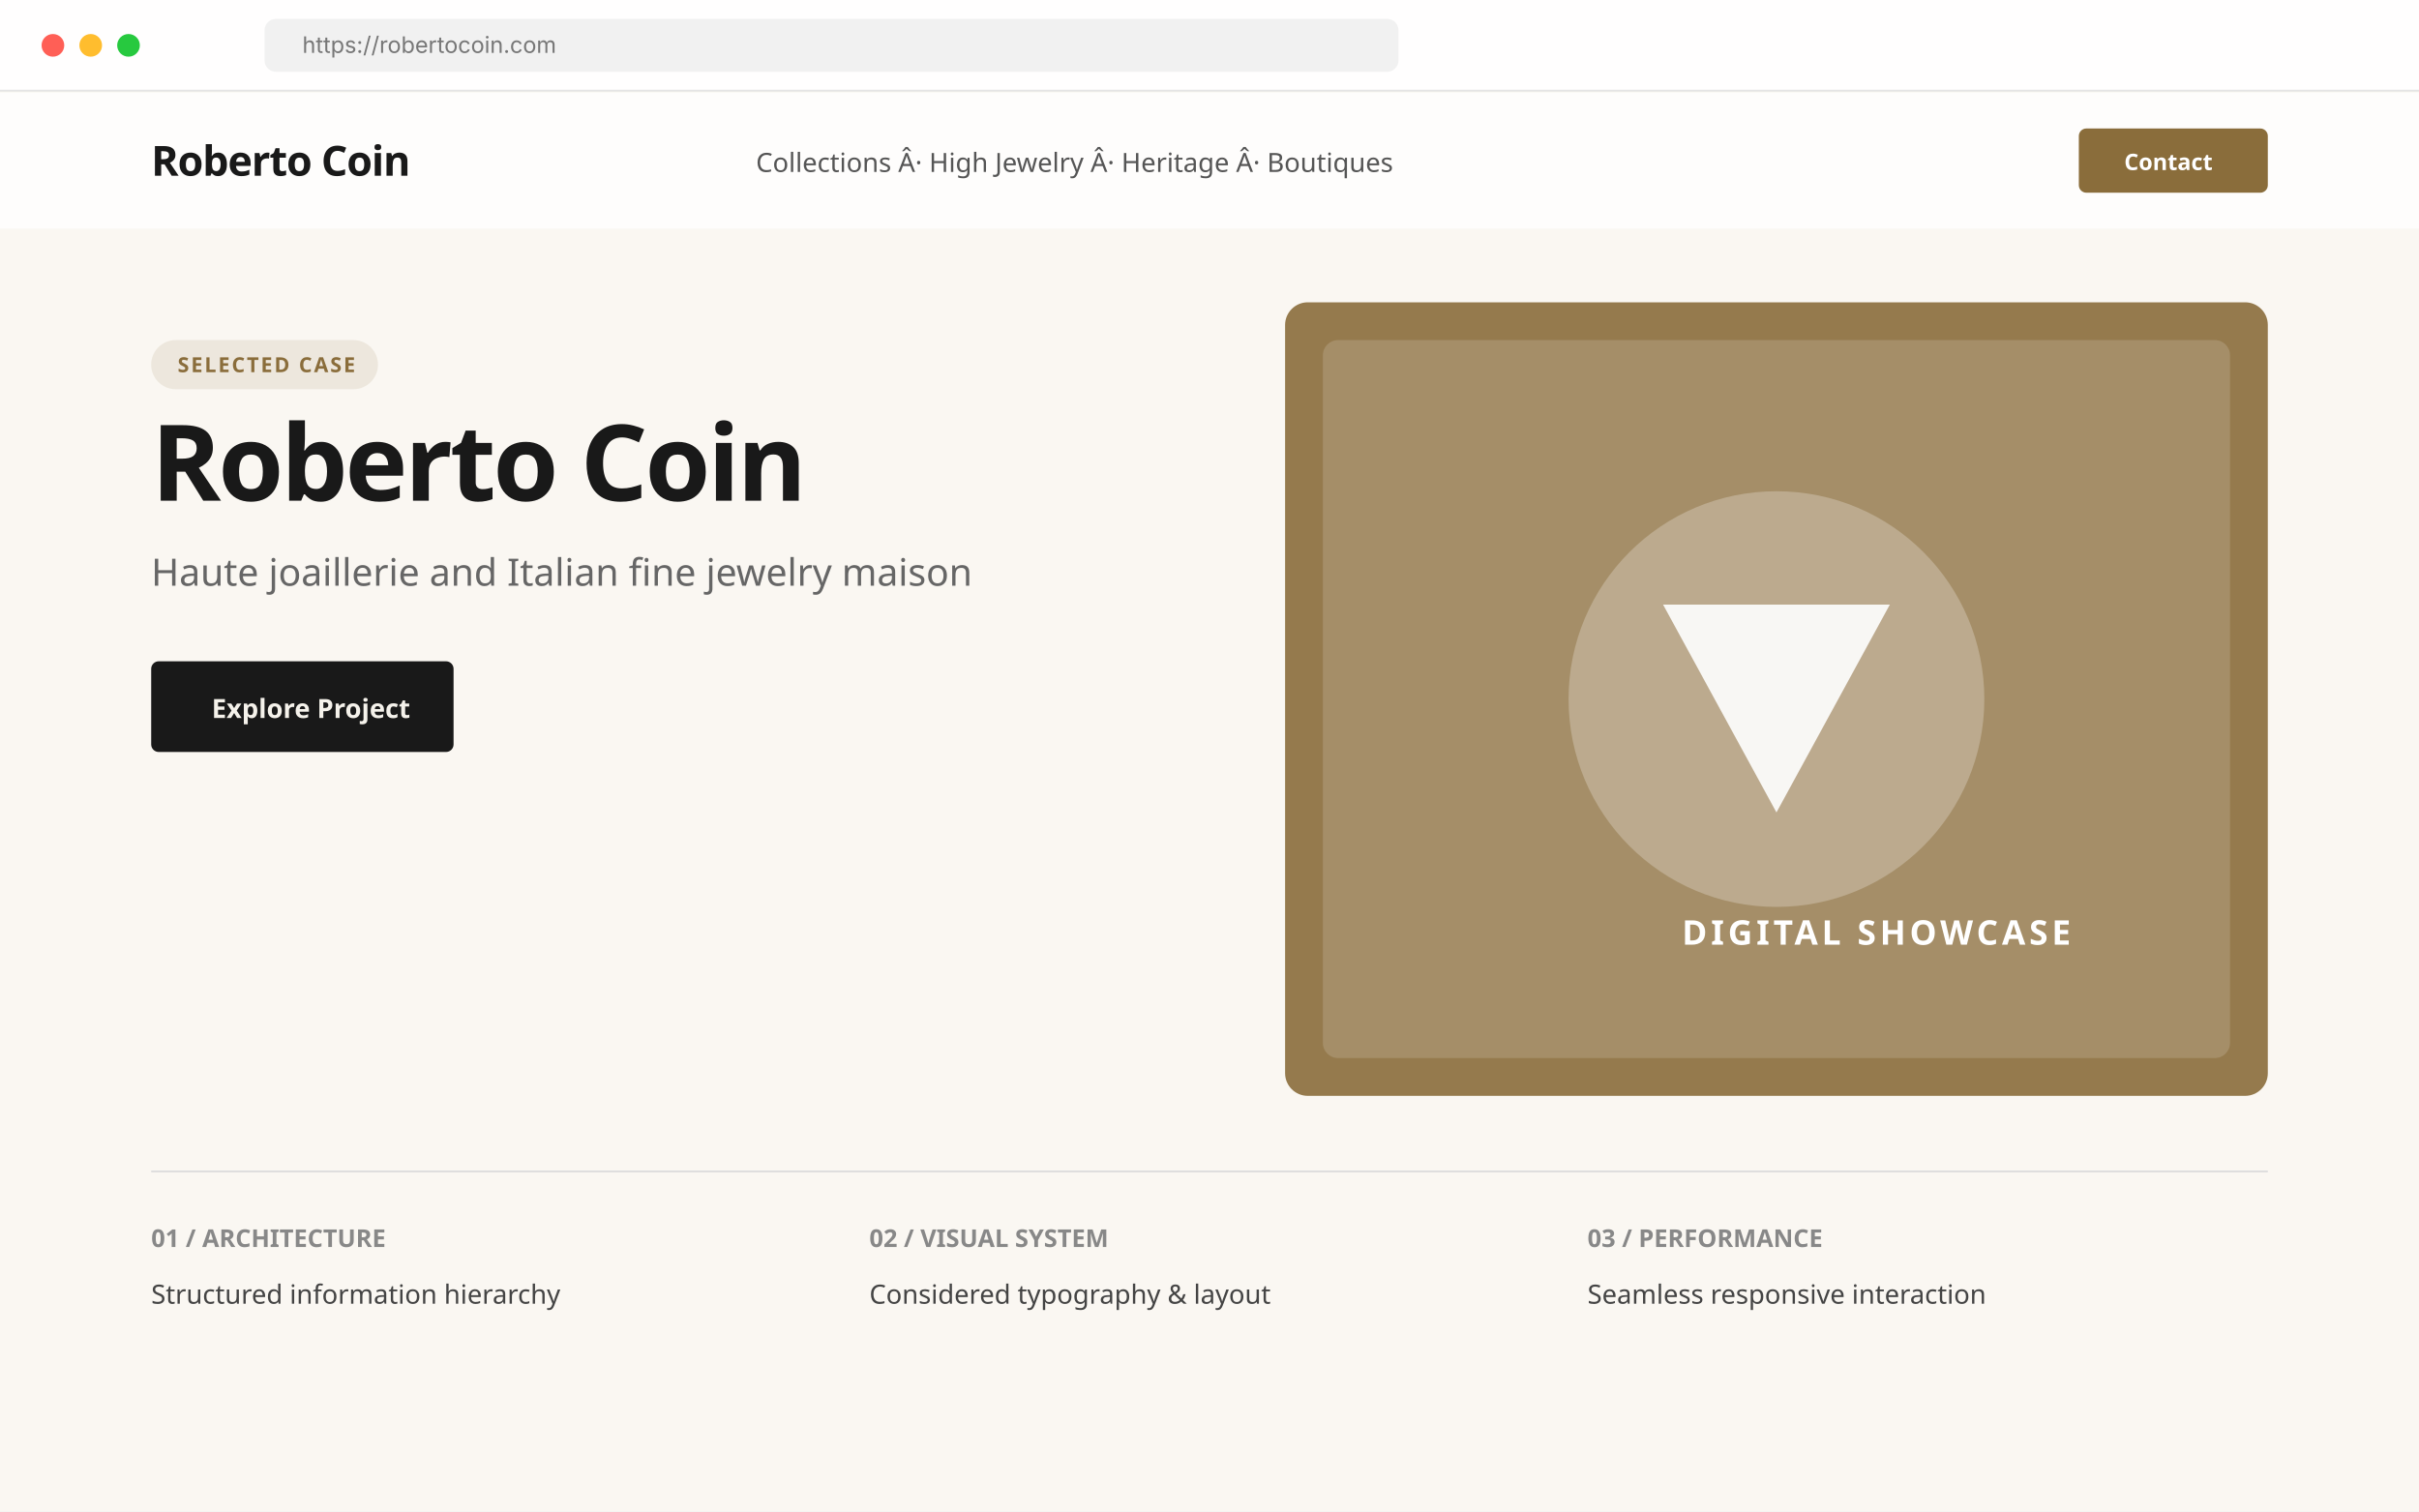
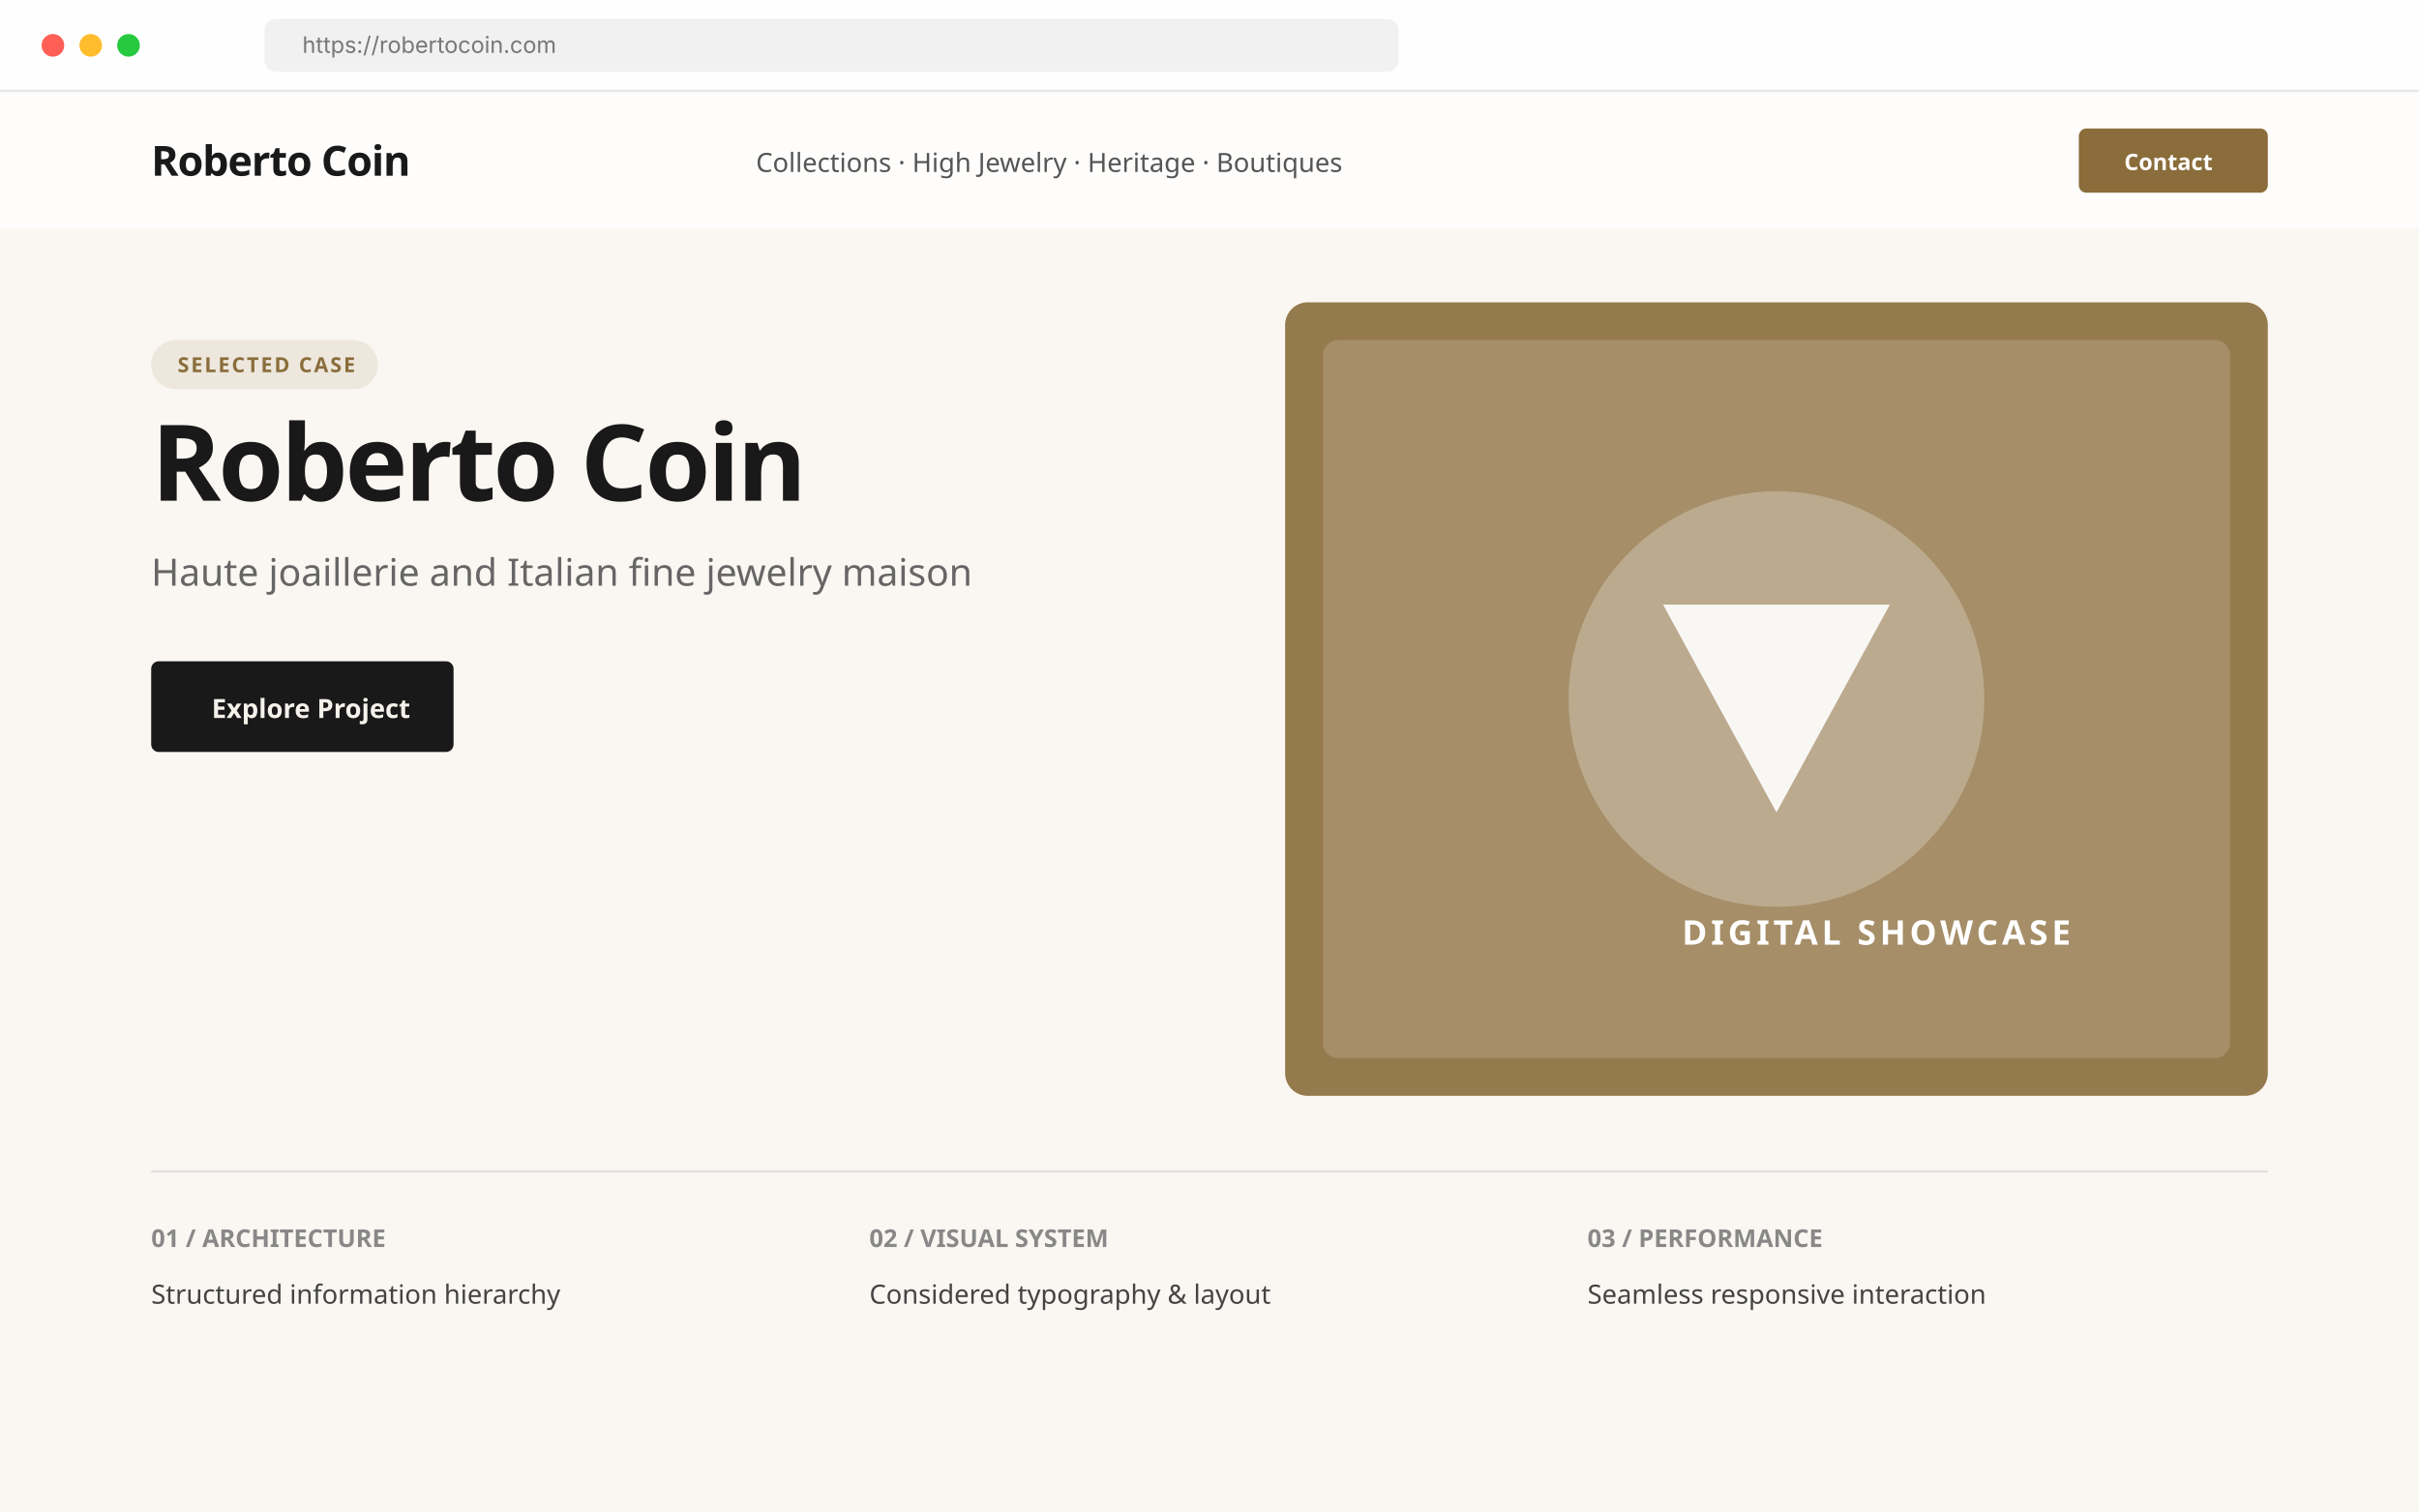
<svg xmlns="http://www.w3.org/2000/svg" viewBox="0 0 1280 800" width="1280" height="800" fill="none">
  <rect width="1280" height="800" fill="#FAF7F2" />
  <rect width="1280" height="48" fill="#FFFFFF" fill-opacity="0.9" />
  <line x1="0" y1="48" x2="1280" y2="48" stroke="#E5E5E5" stroke-width="1" />
  <circle cx="28" cy="24" r="6" fill="#FF5F56" />
  <circle cx="48" cy="24" r="6" fill="#FFBD2E" />
  <circle cx="68" cy="24" r="6" fill="#27C93F" />
  <rect x="140" y="10" width="600" height="28" rx="6" fill="#F1F1F1" />
  <text x="160" y="28" font-family="system-ui, -apple-system, sans-serif" font-size="12" fill="#777777">https://robertocoin.com</text>
  <rect x="0" y="49" width="1280" height="72" fill="#FFFFFF" fill-opacity="0.8" />
  <text x="80" y="93" font-family="'Manrope', sans-serif" font-weight="800" font-size="22" letter-spacing="-0.5" fill="#191919">Roberto Coin</text>
-   <text x="400" y="91" font-family="'Manrope', sans-serif" font-weight="500" font-size="14" fill="#555555">Collections Â· High Jewelry Â· Heritage Â· Boutiques</text>
+   <text x="400" y="91" font-family="'Manrope', sans-serif" font-weight="500" font-size="14" fill="#555555">Collections · High Jewelry · Heritage · Boutiques</text>
  <rect x="1100" y="68" width="100" height="34" rx="4" fill="#8A6D3B" />
  <text x="1124" y="90" font-family="'Manrope', sans-serif" font-weight="600" font-size="12" fill="#FFFFFF">Contact</text>
  <g transform="translate(80, 180)">
    <rect x="0" y="0" width="120" height="26" rx="13" fill="#8A6D3B" fill-opacity="0.12" />
    <text x="14" y="17" font-family="'Manrope', sans-serif" font-weight="600" font-size="11" letter-spacing="1" fill="#8A6D3B">SELECTED CASE</text>
    <text x="0" y="85" font-family="'Manrope', sans-serif" font-weight="800" font-size="56" letter-spacing="-1.5" fill="#191919">Roberto Coin</text>
    <text x="0" y="130" font-family="'Manrope', sans-serif" font-weight="400" font-size="20" fill="#666666">Haute joaillerie and Italian fine jewelry maison</text>
    <rect x="0" y="170" width="160" height="48" rx="4" fill="#191919" />
    <text x="32" y="200" font-family="'Manrope', sans-serif" font-weight="600" font-size="14" fill="#F5F2EB">Explore Project</text>
  </g>
  <g transform="translate(680, 160)">
    <rect width="520" height="420" rx="12" fill="#8A6D3B" fill-opacity="0.9" />
    <rect x="20" y="20" width="480" height="380" rx="8" fill="#FFFFFF" fill-opacity="0.15" />
    <circle cx="260" cy="210" r="110" fill="#FFFFFF" fill-opacity="0.25" />
    <polygon points="200,160 320,160 260,270" fill="#FFFFFF" fill-opacity="0.9" />
    <text x="210" y="340" font-family="'Manrope', sans-serif" font-weight="700" font-size="18" fill="#FFFFFF" letter-spacing="2">DIGITAL SHOWCASE</text>
  </g>
  <g transform="translate(80, 620)">
    <line x1="0" y1="0" x2="1120" y2="0" stroke="#DDDDDD" stroke-width="1" />
    <text x="0" y="40" font-family="'Manrope', sans-serif" font-weight="600" font-size="13" fill="#888888">01 / ARCHITECTURE</text>
    <text x="380" y="40" font-family="'Manrope', sans-serif" font-weight="600" font-size="13" fill="#888888">02 / VISUAL SYSTEM</text>
    <text x="760" y="40" font-family="'Manrope', sans-serif" font-weight="600" font-size="13" fill="#888888">03 / PERFORMANCE</text>
    <text x="0" y="70" font-family="'Manrope', sans-serif" font-weight="400" font-size="14" fill="#444444">Structured information hierarchy</text>
    <text x="380" y="70" font-family="'Manrope', sans-serif" font-weight="400" font-size="14" fill="#444444">Considered typography &amp; layout</text>
    <text x="760" y="70" font-family="'Manrope', sans-serif" font-weight="400" font-size="14" fill="#444444">Seamless responsive interaction</text>
  </g>
</svg>
